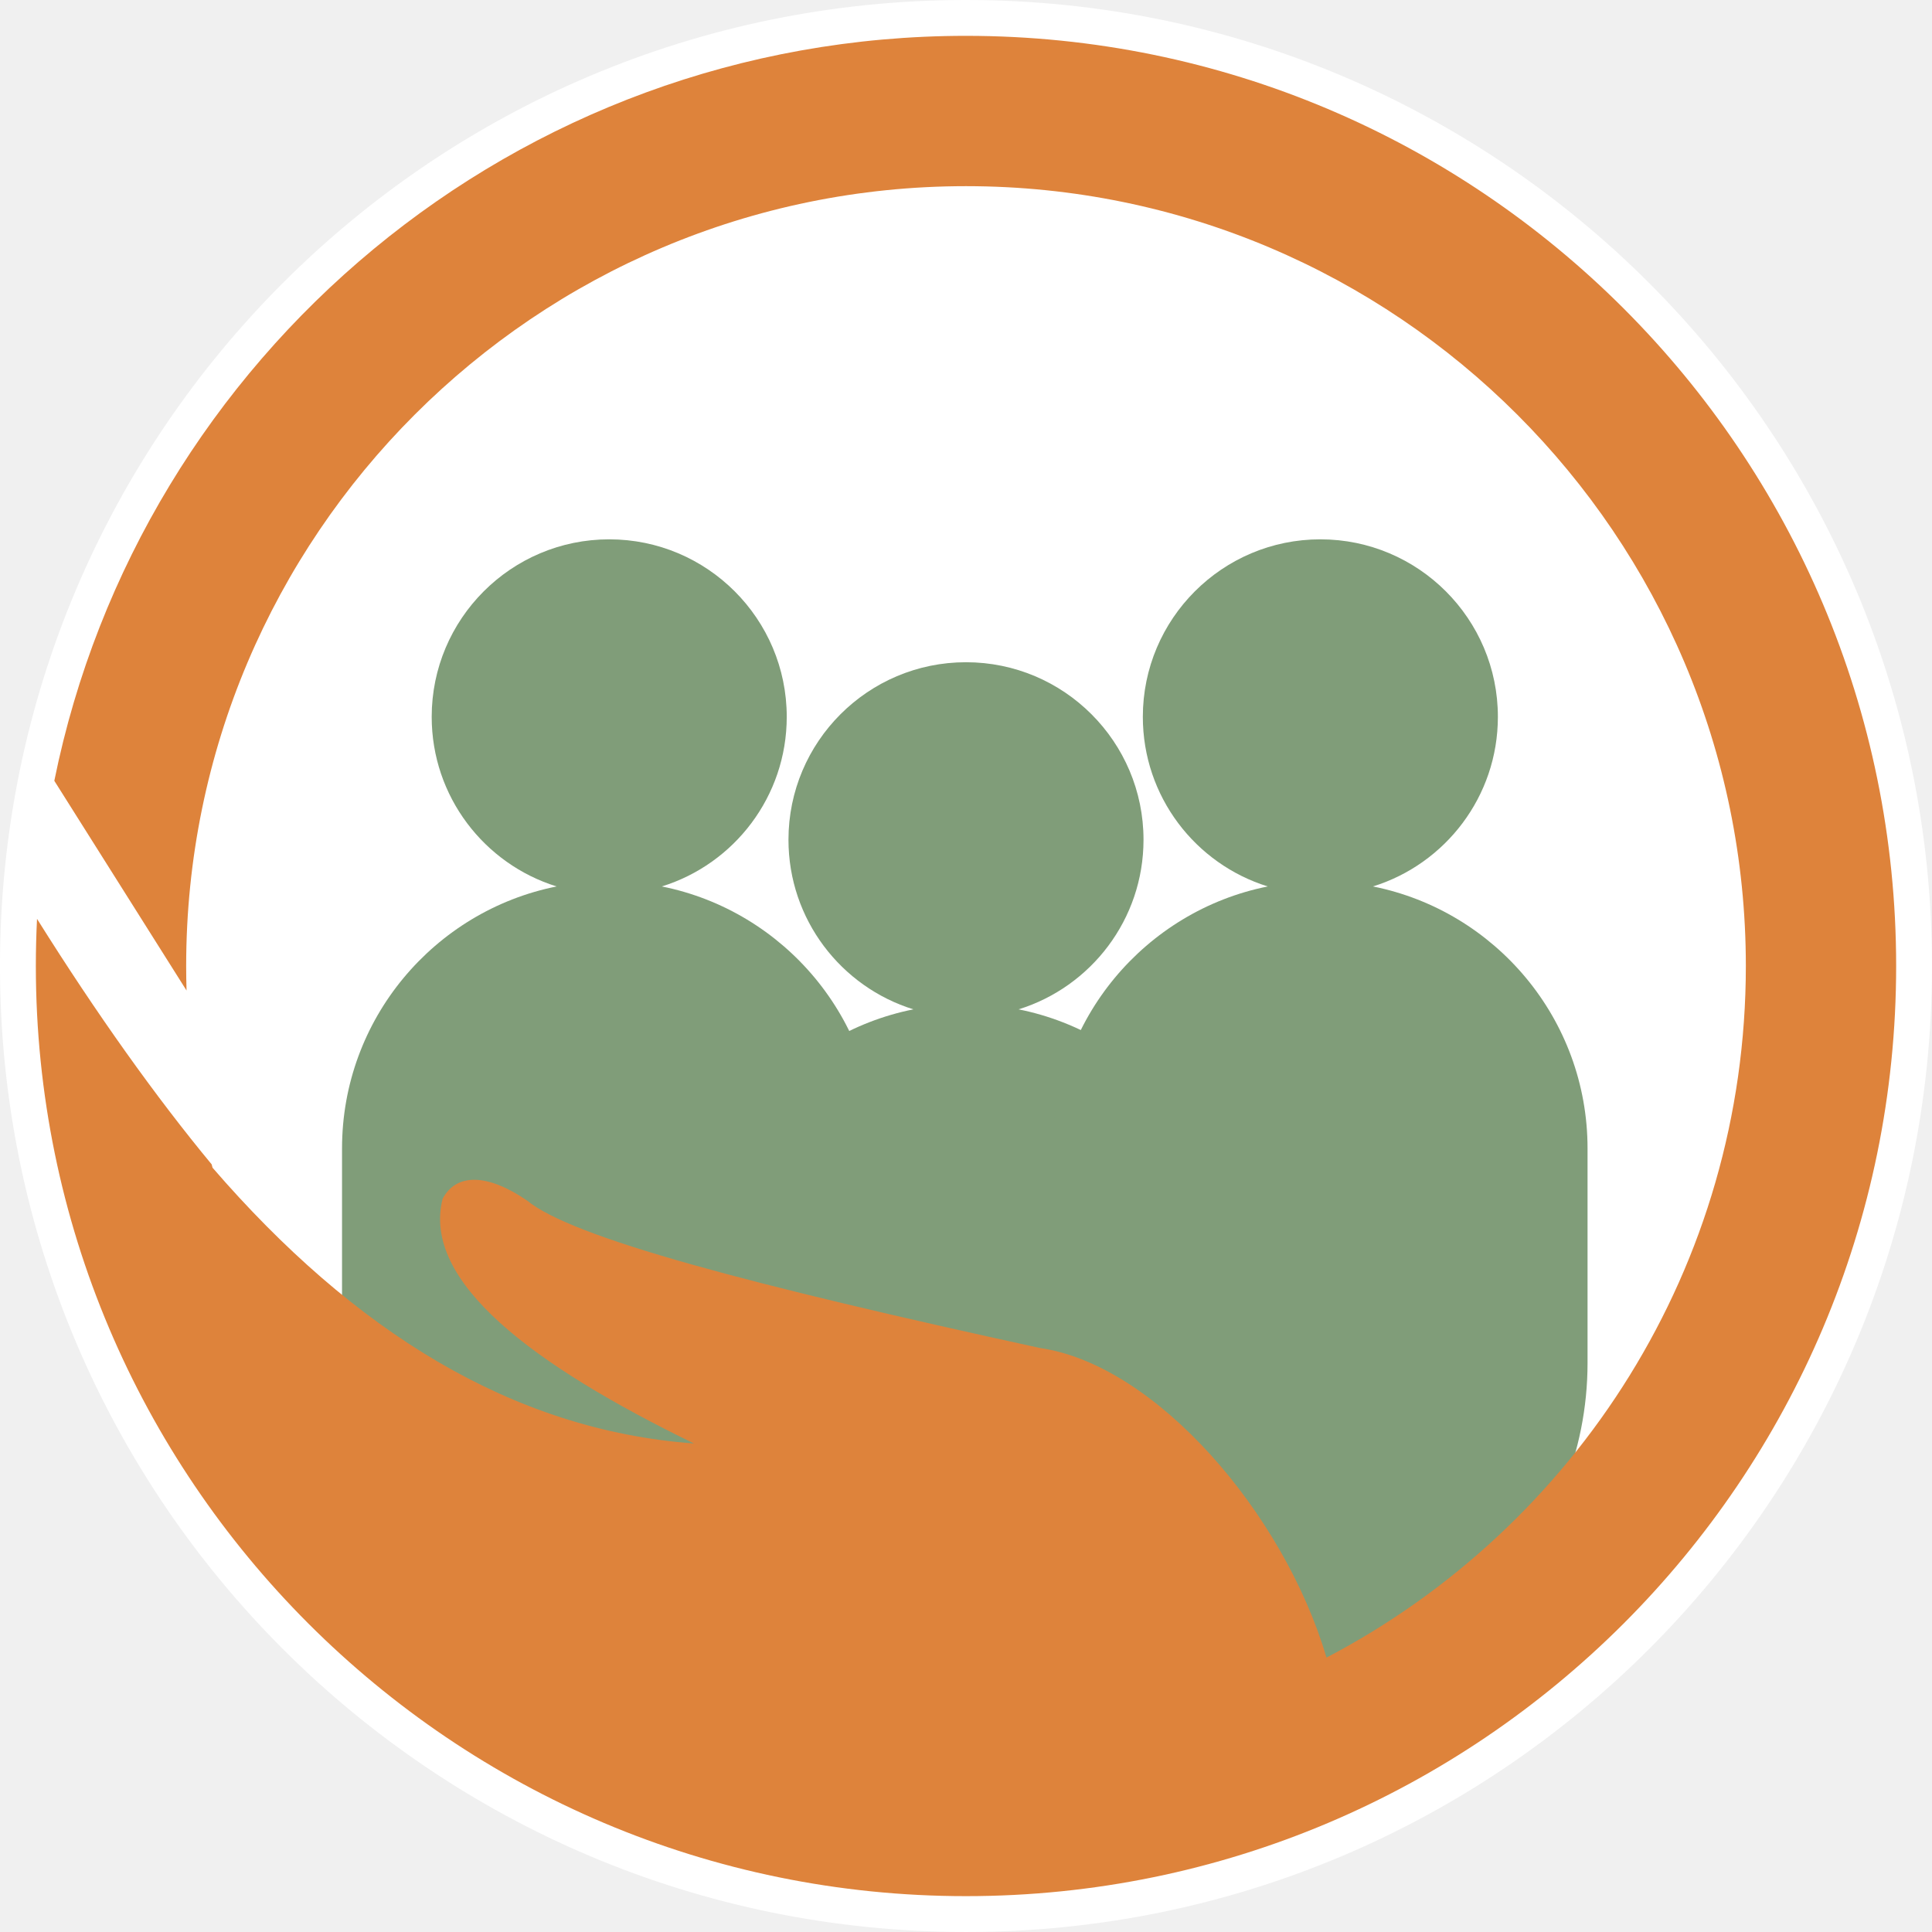
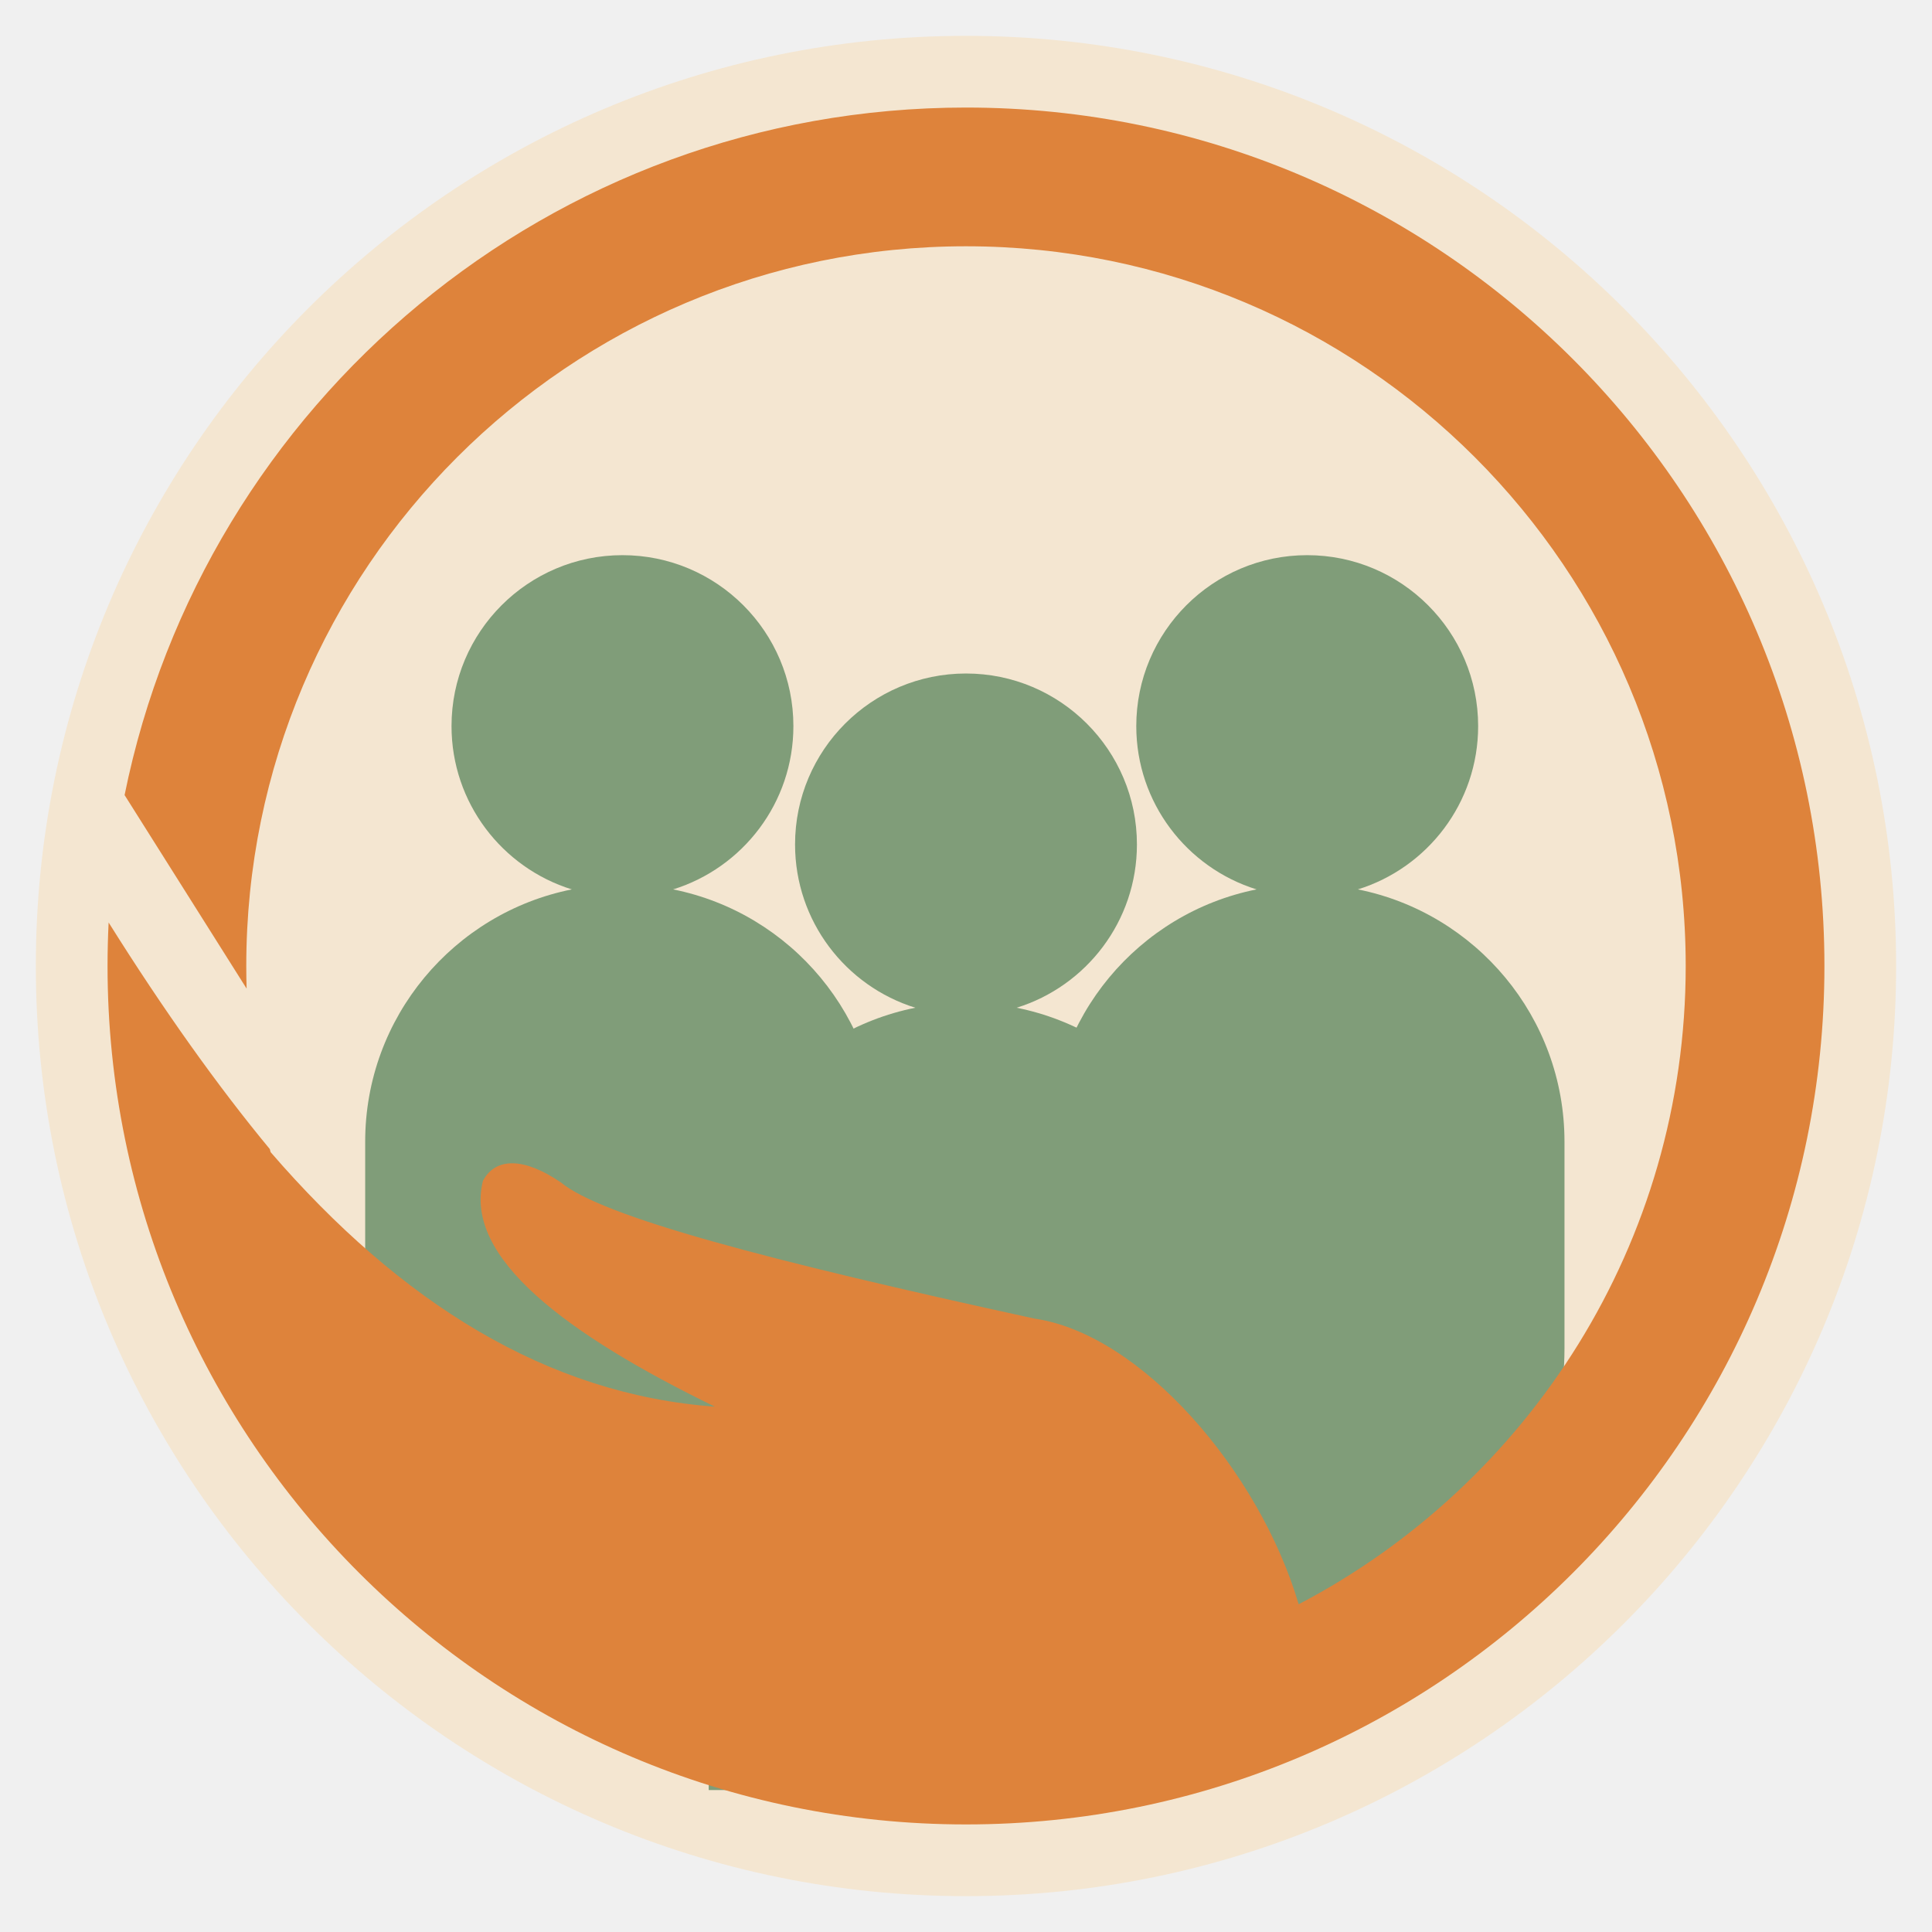
<svg xmlns="http://www.w3.org/2000/svg" width="100%" height="100%" viewBox="0 0 2000 2000" version="1.1" xml:space="preserve" style="fill-rule:evenodd;clip-rule:evenodd;stroke-linejoin:round;stroke-miterlimit:2;">
  <g transform="matrix(1,0,0,1,-2208,0)">
    <g id="logo" transform="matrix(1,0,0,1,-0.333333,0)">
      <rect x="2208.33" y="0" width="2000" height="2000" style="fill:none;" />
-       <clipPath id="_clip1">
-         <rect x="2208.33" y="0" width="2000" height="2000" />
-       </clipPath>
-       <g clip-path="url(#_clip1)">
-         <g transform="matrix(1.35806,0,0,1.35806,1850.27,-358.063)">
-           <g transform="matrix(1.27077,0,0,1.27077,-1007.12,184.59)">
-             <circle cx="1579.44" cy="641.665" r="579.445" style="fill:white;" />
-           </g>
-           <g transform="matrix(-1.91746,0,0,1.91746,2795.56,-366.557)">
-             <path d="M957.338,729.925C986.093,721.004 1007,694.178 1007,662.506C1007,623.556 975.379,591.933 936.429,591.933C897.479,591.933 865.856,623.556 865.856,662.506C865.856,694.178 886.765,721.004 915.52,729.925C866.895,739.648 830.211,782.614 830.211,834.082L830.211,919.407C830.211,954.816 844.277,988.775 869.315,1013.81C894.353,1038.85 928.312,1052.92 963.721,1052.92L1042.65,1052.92L1042.65,834.082C1042.65,782.614 1005.96,739.648 957.338,729.925Z" style="fill:rgb(128,157,121);" />
-           </g>
-           <g transform="matrix(1.91746,0,0,1.91746,-1067.52,-460.238)">
-             <path d="M830.211,834.082C830.211,782.614 866.895,739.648 915.52,729.925C886.765,721.004 865.856,694.178 865.856,662.506C865.856,623.556 897.479,591.933 936.429,591.933C975.379,591.933 1007,623.556 1007,662.506C1007,694.178 986.093,721.004 957.338,729.925C1005.96,739.648 1042.65,782.614 1042.65,834.082L1042.65,1052.92L963.721,1052.92C928.312,1052.92 894.353,1038.85 869.315,1013.81C844.277,988.775 830.211,954.816 830.211,919.407L830.211,834.082Z" style="fill:rgb(128,157,121);" />
-           </g>
-           <g transform="matrix(-1.91746,0,0,1.91746,3065.68,-460.238)">
-             <path d="M957.338,729.925C986.093,721.004 1007,694.178 1007,662.506C1007,623.556 975.379,591.933 936.429,591.933C897.479,591.933 865.856,623.556 865.856,662.506C865.856,694.178 886.765,721.004 915.52,729.925C866.895,739.648 830.211,782.614 830.211,834.082L830.211,919.407C830.211,954.816 844.277,988.775 869.315,1013.81C894.353,1038.85 928.312,1052.92 963.721,1052.92L1042.65,1052.92L1042.65,834.082C1042.65,782.614 1005.96,739.648 957.338,729.925Z" style="fill:rgb(128,157,121);" />
-           </g>
-           <g transform="matrix(2.28137,0,0,2.28137,-1474.06,-783.724)">
-             <path d="M1204.91,1012.94C1288.15,969.423 1345.03,882.233 1345.03,781.865C1345.03,638.057 1228.27,521.303 1084.46,521.303C940.656,521.303 823.902,638.057 823.902,781.865C823.902,784.606 823.944,787.337 824.028,790.058L779.848,719.986C808.569,578.061 934.122,471.078 1084.46,471.078C1255.99,471.078 1395.25,610.337 1395.25,781.865C1395.25,953.393 1255.99,1092.65 1084.46,1092.65C912.936,1092.65 773.677,953.393 773.677,781.865C773.677,776.584 773.809,771.333 774.07,766.116C774.085,766.14 774.1,766.165 774.115,766.189C774.113,766.183 774.112,766.178 774.11,766.172C774.139,766.221 774.168,766.27 774.196,766.319C794.021,797.946 813.812,825.675 832.421,848.145C832.519,848.517 832.617,848.889 832.717,849.261C879.784,903.719 932.71,936.927 993.565,941.408C939.854,915.223 902.559,887.397 909.592,859.626C914.218,850.981 924.618,851.215 937.778,860.209C952.658,872.561 1012.24,888.371 1109.25,909.52C1147.77,915.081 1190.6,964.468 1204.91,1012.94Z" style="fill:rgb(222,131,59);" />
-           </g>
+       <g transform="matrix(1.30767,0,0,1.30767,1900.66,-307.671)">
+         <g transform="matrix(1.27077,0,0,1.27077,-1007.12,184.59)">
+           <circle cx="1579.44" cy="641.665" r="579.445" style="fill:rgb(244,230,209);" />
+         </g>
+         <g transform="matrix(-1.91746,0,0,1.91746,2795.56,-366.557)">
+           <path d="M957.338,729.925C986.093,721.004 1007,694.178 1007,662.506C1007,623.556 975.379,591.933 936.429,591.933C897.479,591.933 865.856,623.556 865.856,662.506C865.856,694.178 886.765,721.004 915.52,729.925C866.895,739.648 830.211,782.614 830.211,834.082L830.211,919.407C830.211,954.816 844.277,988.775 869.315,1013.81C894.353,1038.85 928.312,1052.92 963.721,1052.92L1042.65,1052.92L1042.65,834.082C1042.65,782.614 1005.96,739.648 957.338,729.925Z" style="fill:rgb(128,157,121);" />
+         </g>
+         <g transform="matrix(1.91746,0,0,1.91746,-1067.52,-460.238)">
+           <path d="M830.211,834.082C830.211,782.614 866.895,739.648 915.52,729.925C886.765,721.004 865.856,694.178 865.856,662.506C865.856,623.556 897.479,591.933 936.429,591.933C975.379,591.933 1007,623.556 1007,662.506C1007,694.178 986.093,721.004 957.338,729.925C1005.96,739.648 1042.65,782.614 1042.65,834.082L1042.65,1052.92L963.721,1052.92C928.312,1052.92 894.353,1038.85 869.315,1013.81C844.277,988.775 830.211,954.816 830.211,919.407L830.211,834.082Z" style="fill:rgb(128,157,121);" />
+         </g>
+         <g transform="matrix(-1.91746,0,0,1.91746,3065.68,-460.238)">
+           <path d="M957.338,729.925C986.093,721.004 1007,694.178 1007,662.506C1007,623.556 975.379,591.933 936.429,591.933C897.479,591.933 865.856,623.556 865.856,662.506C865.856,694.178 886.765,721.004 915.52,729.925C866.895,739.648 830.211,782.614 830.211,834.082L830.211,919.407C830.211,954.816 844.277,988.775 869.315,1013.81C894.353,1038.85 928.312,1052.92 963.721,1052.92L1042.65,1052.92L1042.65,834.082C1042.65,782.614 1005.96,739.648 957.338,729.925Z" style="fill:rgb(128,157,121);" />
+         </g>
+         <g transform="matrix(2.18662,0,0,2.18662,-1371.32,-709.646)">
+           <path d="M1204.91,1012.94C1288.15,969.423 1345.03,882.233 1345.03,781.865C1345.03,638.057 1228.27,521.303 1084.46,521.303C940.656,521.303 823.902,638.057 823.902,781.865C823.902,784.606 823.944,787.337 824.028,790.058L779.848,719.986C808.569,578.061 934.122,471.078 1084.46,471.078C1255.99,471.078 1395.25,610.337 1395.25,781.865C1395.25,953.393 1255.99,1092.65 1084.46,1092.65C912.936,1092.65 773.677,953.393 773.677,781.865C773.677,776.584 773.809,771.333 774.07,766.116C774.085,766.14 774.1,766.165 774.115,766.189C774.113,766.183 774.112,766.178 774.11,766.172C774.139,766.221 774.168,766.27 774.196,766.319C794.021,797.946 813.812,825.675 832.421,848.145C832.519,848.517 832.617,848.889 832.717,849.261C879.784,903.719 932.71,936.927 993.565,941.408C939.854,915.223 902.559,887.397 909.592,859.626C914.218,850.981 924.618,851.215 937.778,860.209C952.658,872.561 1012.24,888.371 1109.25,909.52C1147.77,915.081 1190.6,964.468 1204.91,1012.94Z" style="fill:rgb(222,131,59);" />
        </g>
      </g>
    </g>
  </g>
</svg>
